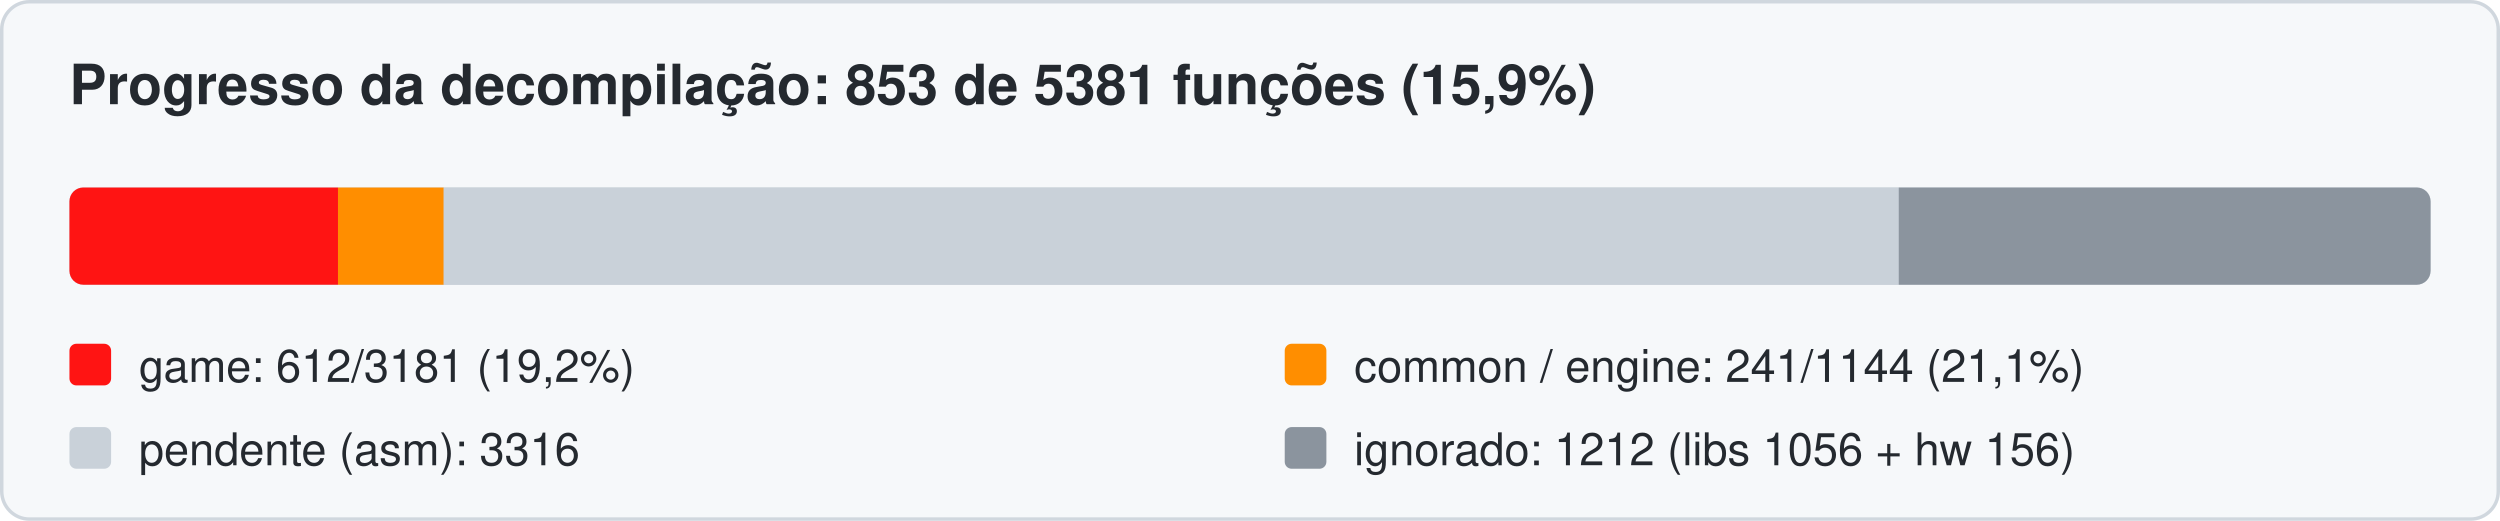
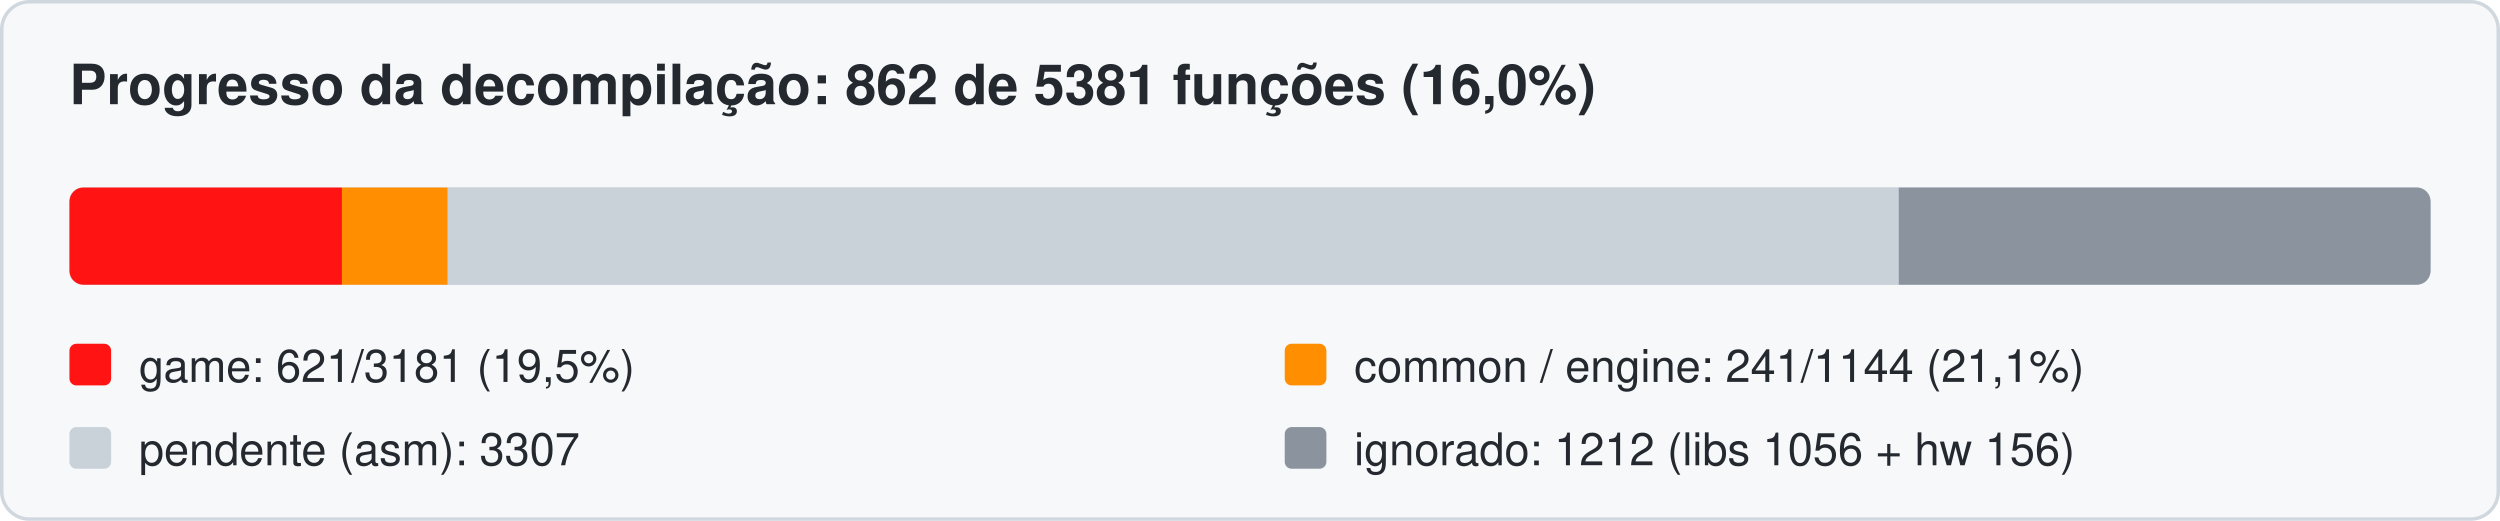
- <svg xmlns="http://www.w3.org/2000/svg" width="720" height="150" viewBox="0 0 720 150" role="img" aria-label="War of the Monsters: 853 de 5381 funcoes decompiladas (15,9%), 1212 ignoradas">
+ <svg xmlns="http://www.w3.org/2000/svg" width="720" height="150" viewBox="0 0 720 150" role="img" aria-label="War of the Monsters: 862 de 5381 funcoes decompiladas (16,0%), 1212 ignoradas">
  <rect x="0.5" y="0.5" width="719" height="149" rx="8" fill="#f6f8fa" stroke="#d0d7de" />
  <g font-family="-apple-system, 'Segoe UI', Helvetica, Arial, sans-serif">
-     <text x="20" y="30" font-size="16" font-weight="600" fill="#24292f">Progresso da decompilação: 853 de 5381 funções (15,9%)</text>
+     <text x="20" y="30" font-size="16" font-weight="600" fill="#24292f">Progresso da decompilação: 862 de 5381 funções (16,0%)</text>
    <rect x="20" y="54" width="680" height="28" rx="4" fill="#c9d1d9" />
    <clipPath id="r">
      <rect x="20" y="54" width="680" height="28" rx="4" />
    </clipPath>
    <g clip-path="url(#r)">
-       <rect x="20.00" y="54" width="77.34" height="28" fill="#ff1413" />
-       <rect x="97.34" y="54" width="30.46" height="28" fill="#ff8e00" />
-       <rect x="127.79" y="54" width="419.04" height="28" fill="#c9d1d9" />
+       <rect x="20.00" y="54" width="78.48" height="28" fill="#ff1413" />
+       <rect x="98.48" y="54" width="30.46" height="28" fill="#ff8e00" />
+       <rect x="128.93" y="54" width="417.91" height="28" fill="#c9d1d9" />
      <rect x="546.84" y="54" width="153.16" height="28" fill="#8b949e" />
    </g>
    <rect x="20" y="99" width="12" height="12" rx="2" fill="#ff1413" />
-     <text x="40" y="110" font-size="13" fill="#24292f">game: 612/3181 (19,2%)</text>
+     <text x="40" y="110" font-size="13" fill="#24292f">game: 621/3181 (19,5%)</text>
    <rect x="370" y="99" width="12" height="12" rx="2" fill="#ff8e00" />
    <text x="390" y="110" font-size="13" fill="#24292f">common / engine: 241/1144 (21,1%)</text>
    <rect x="20" y="123" width="12" height="12" rx="2" fill="#c9d1d9" />
-     <text x="40" y="134" font-size="13" fill="#24292f">pendente (asm): 3316</text>
+     <text x="40" y="134" font-size="13" fill="#24292f">pendente (asm): 3307</text>
    <rect x="370" y="123" width="12" height="12" rx="2" fill="#8b949e" />
    <text x="390" y="134" font-size="13" fill="#24292f">ignorado: 1212 (libs 1056 + hw 156)</text>
  </g>
</svg>
